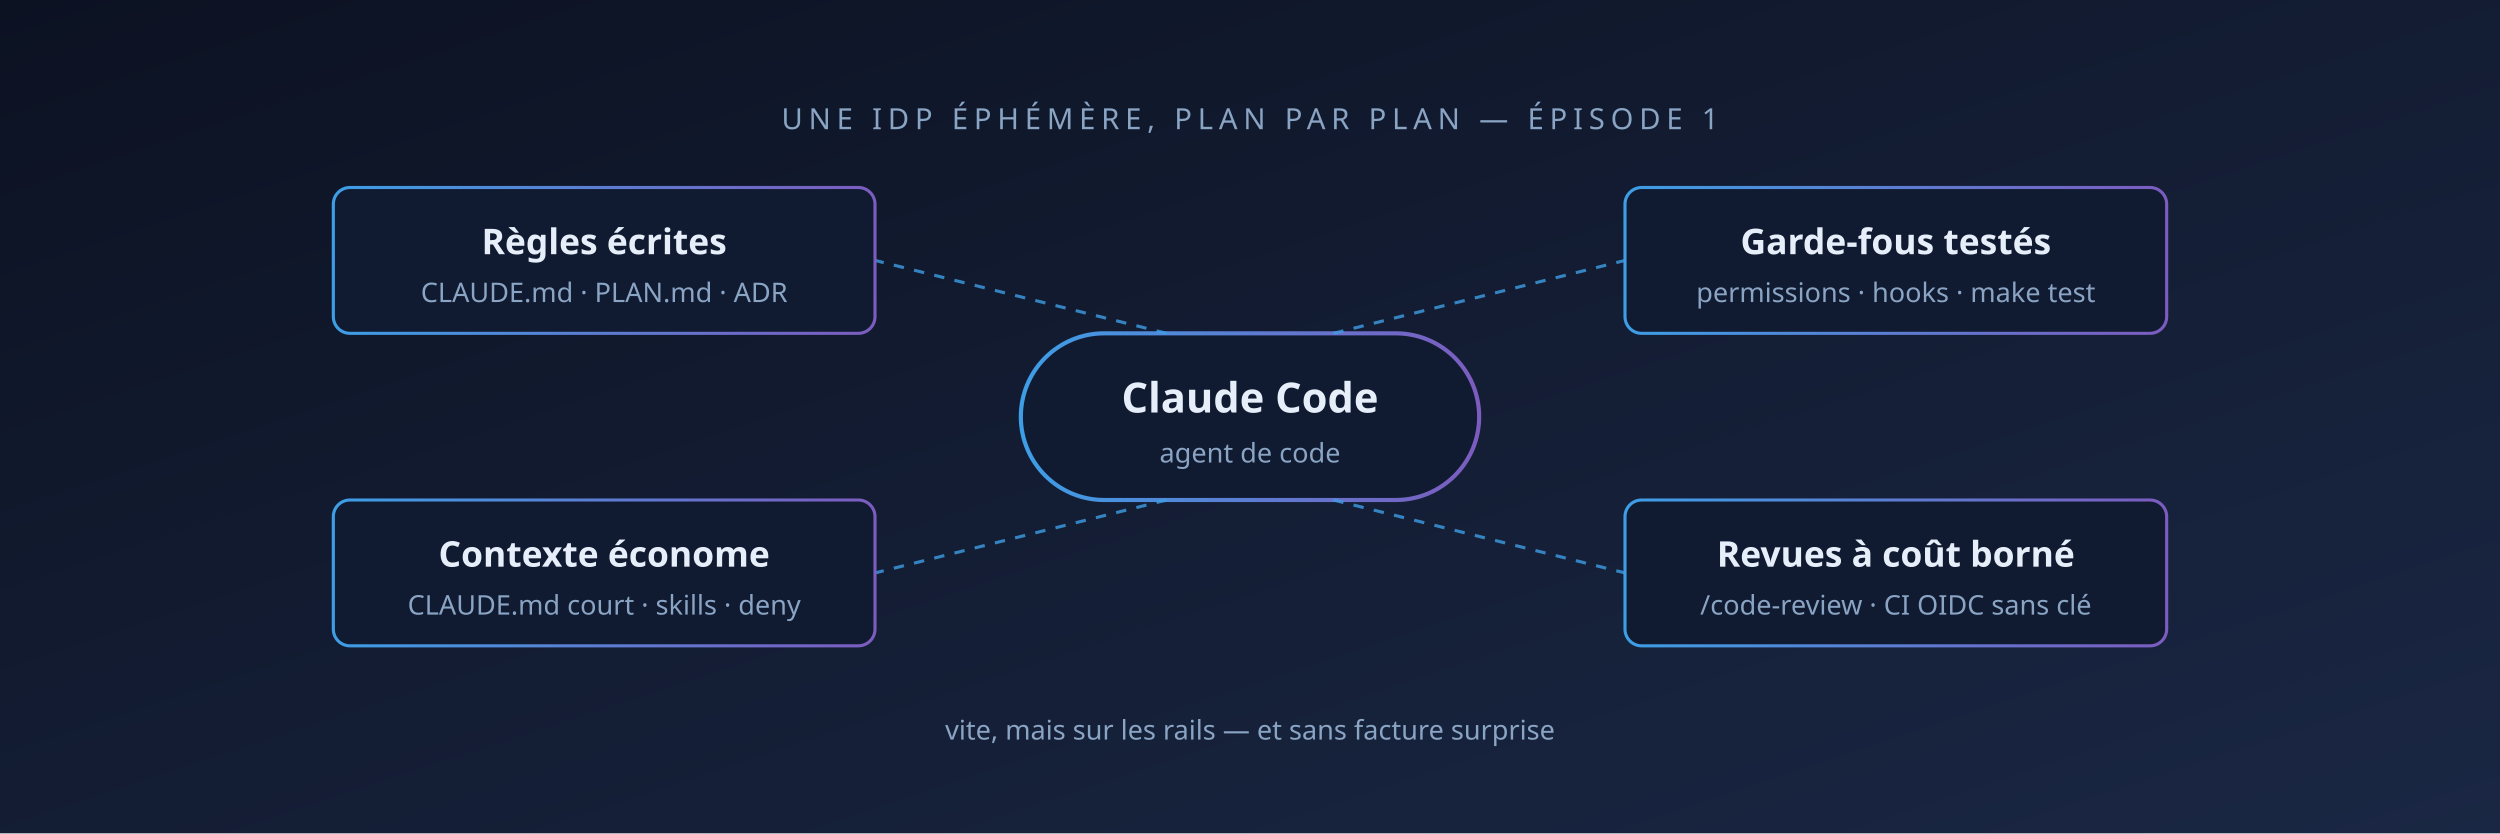
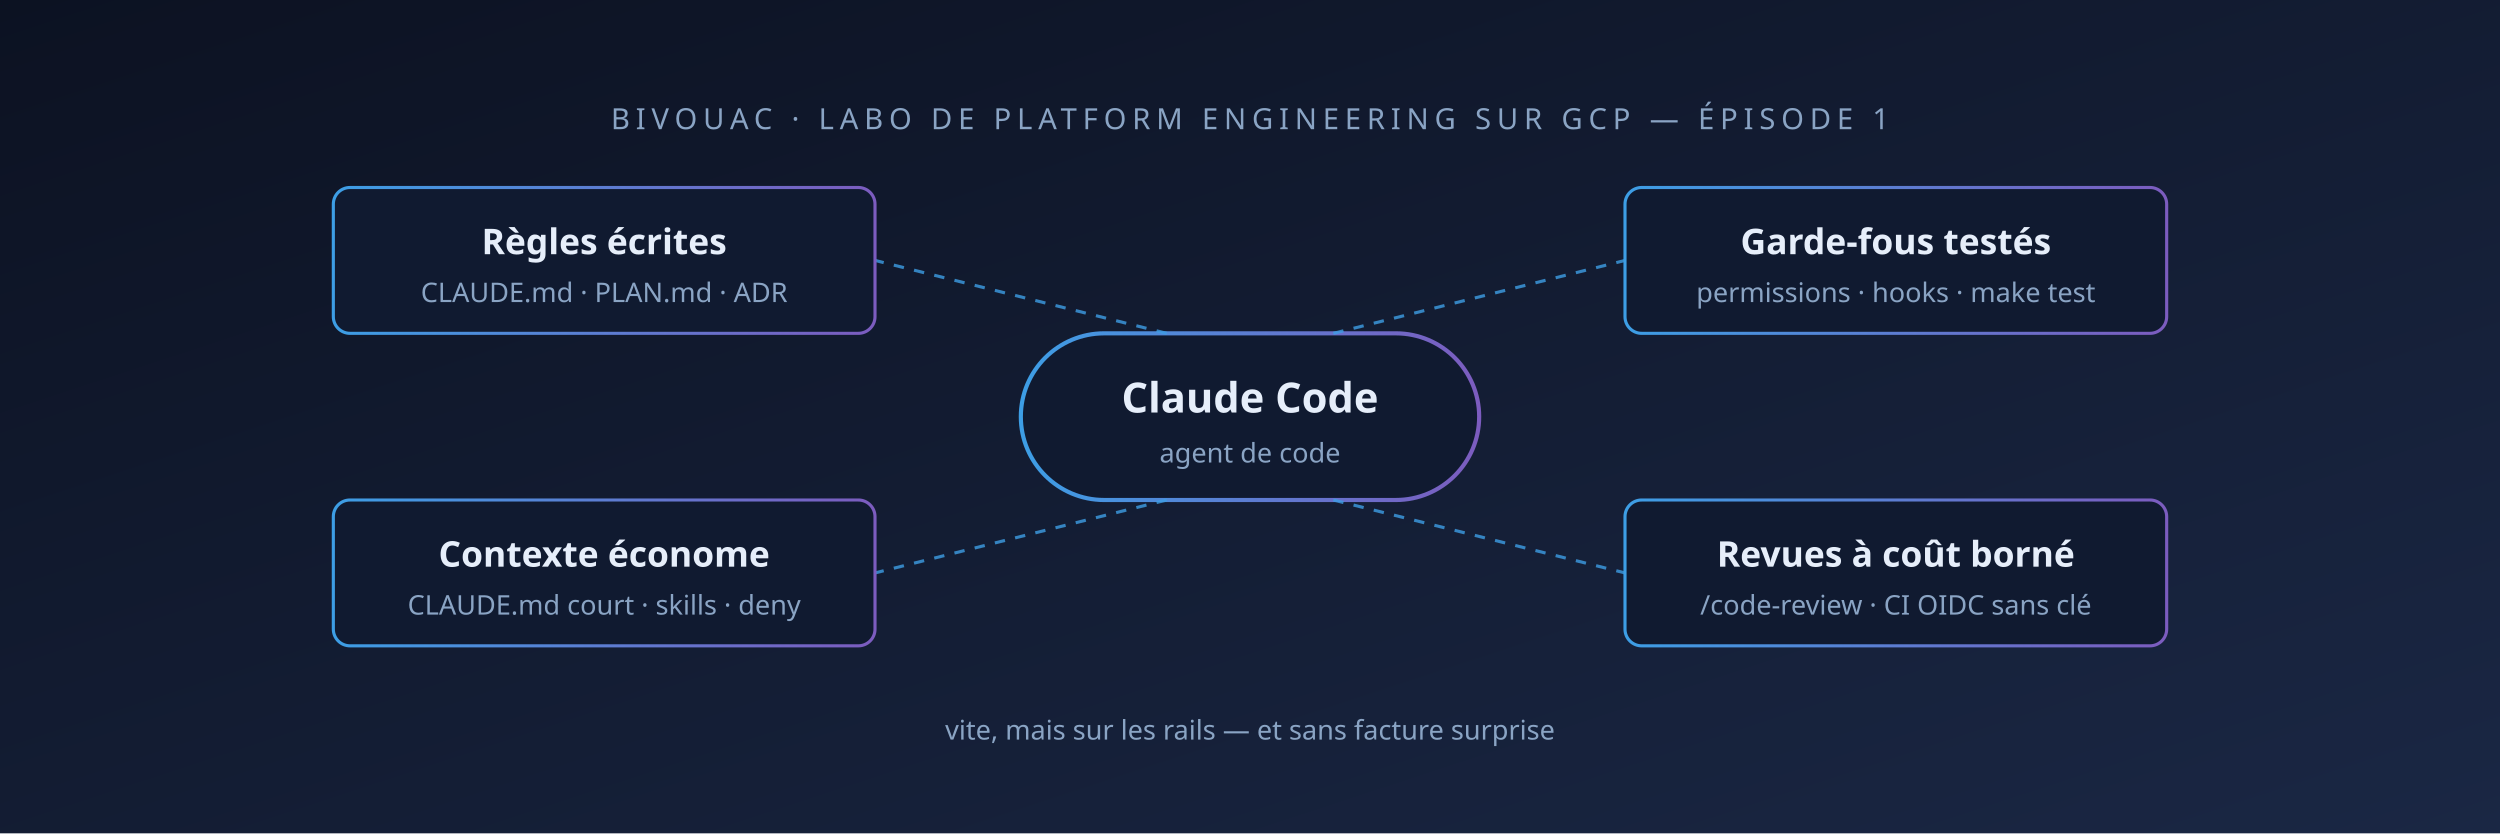
<svg xmlns="http://www.w3.org/2000/svg" viewBox="0 0 1200 400" role="img" aria-label="Un agent de code encadré par quatre garde-fous : règles, garde-fous exécutables, contexte économe, revues">
  <defs>
    <linearGradient id="bg" x1="0%" y1="0%" x2="100%" y2="100%">
      <stop offset="0%" style="stop-color:#0c1222" />
      <stop offset="100%" style="stop-color:#1a2744" />
    </linearGradient>
    <linearGradient id="accent" x1="0%" y1="0%" x2="100%" y2="0%">
      <stop offset="0%" style="stop-color:#3d9ee5" />
      <stop offset="100%" style="stop-color:#7c5cbf" />
    </linearGradient>
  </defs>
  <rect width="1200" height="400" fill="url(#bg)" />
  <g font-family="system-ui,sans-serif" text-anchor="middle">
-     <text x="600" y="62" fill="#8aa4c4" font-size="14" letter-spacing="0.2em">UNE IDP ÉPHÉMÈRE, PLAN PAR PLAN — ÉPISODE 1</text>
+     <text x="600" y="62" fill="#8aa4c4" font-size="14" letter-spacing="0.2em">BIVOUAC · LABO DE PLATFORM ENGINEERING SUR GCP — ÉPISODE 1</text>
    <rect x="490" y="160" width="220" height="80" rx="40" fill="#101a30" stroke="url(#accent)" stroke-width="2" />
    <text x="600" y="198" fill="#e6eefa" font-size="20" font-weight="600">Claude Code</text>
    <text x="600" y="222" fill="#8aa4c4" font-size="13">agent de code</text>
    <g stroke="#3d9ee5" stroke-width="1.5" stroke-dasharray="5 5" opacity="0.8">
      <path d="M560 160 L420 125" />
      <path d="M640 160 L780 125" />
      <path d="M560 240 L420 275" />
      <path d="M640 240 L780 275" />
    </g>
    <g fill="#101a30" stroke="url(#accent)" stroke-width="1.5">
      <rect x="160" y="90" width="260" height="70" rx="8" />
      <rect x="780" y="90" width="260" height="70" rx="8" />
      <rect x="160" y="240" width="260" height="70" rx="8" />
      <rect x="780" y="240" width="260" height="70" rx="8" />
    </g>
    <g fill="#e6eefa" font-size="17" font-weight="600">
      <text x="290" y="122">Règles écrites</text>
      <text x="910" y="122">Garde-fous testés</text>
      <text x="290" y="272">Contexte économe</text>
      <text x="910" y="272">Revues à coût borné</text>
    </g>
    <g fill="#8aa4c4" font-size="13">
      <text x="290" y="145">CLAUDE.md · PLAN.md · ADR</text>
      <text x="910" y="145">permissions · hooks · make test</text>
      <text x="290" y="295">CLAUDE.md court · skills · deny</text>
      <text x="910" y="295">/code-review · CI OIDC sans clé</text>
    </g>
    <text x="600" y="355" fill="#8aa4c4" font-size="13">vite, mais sur les rails — et sans facture surprise</text>
  </g>
</svg>
